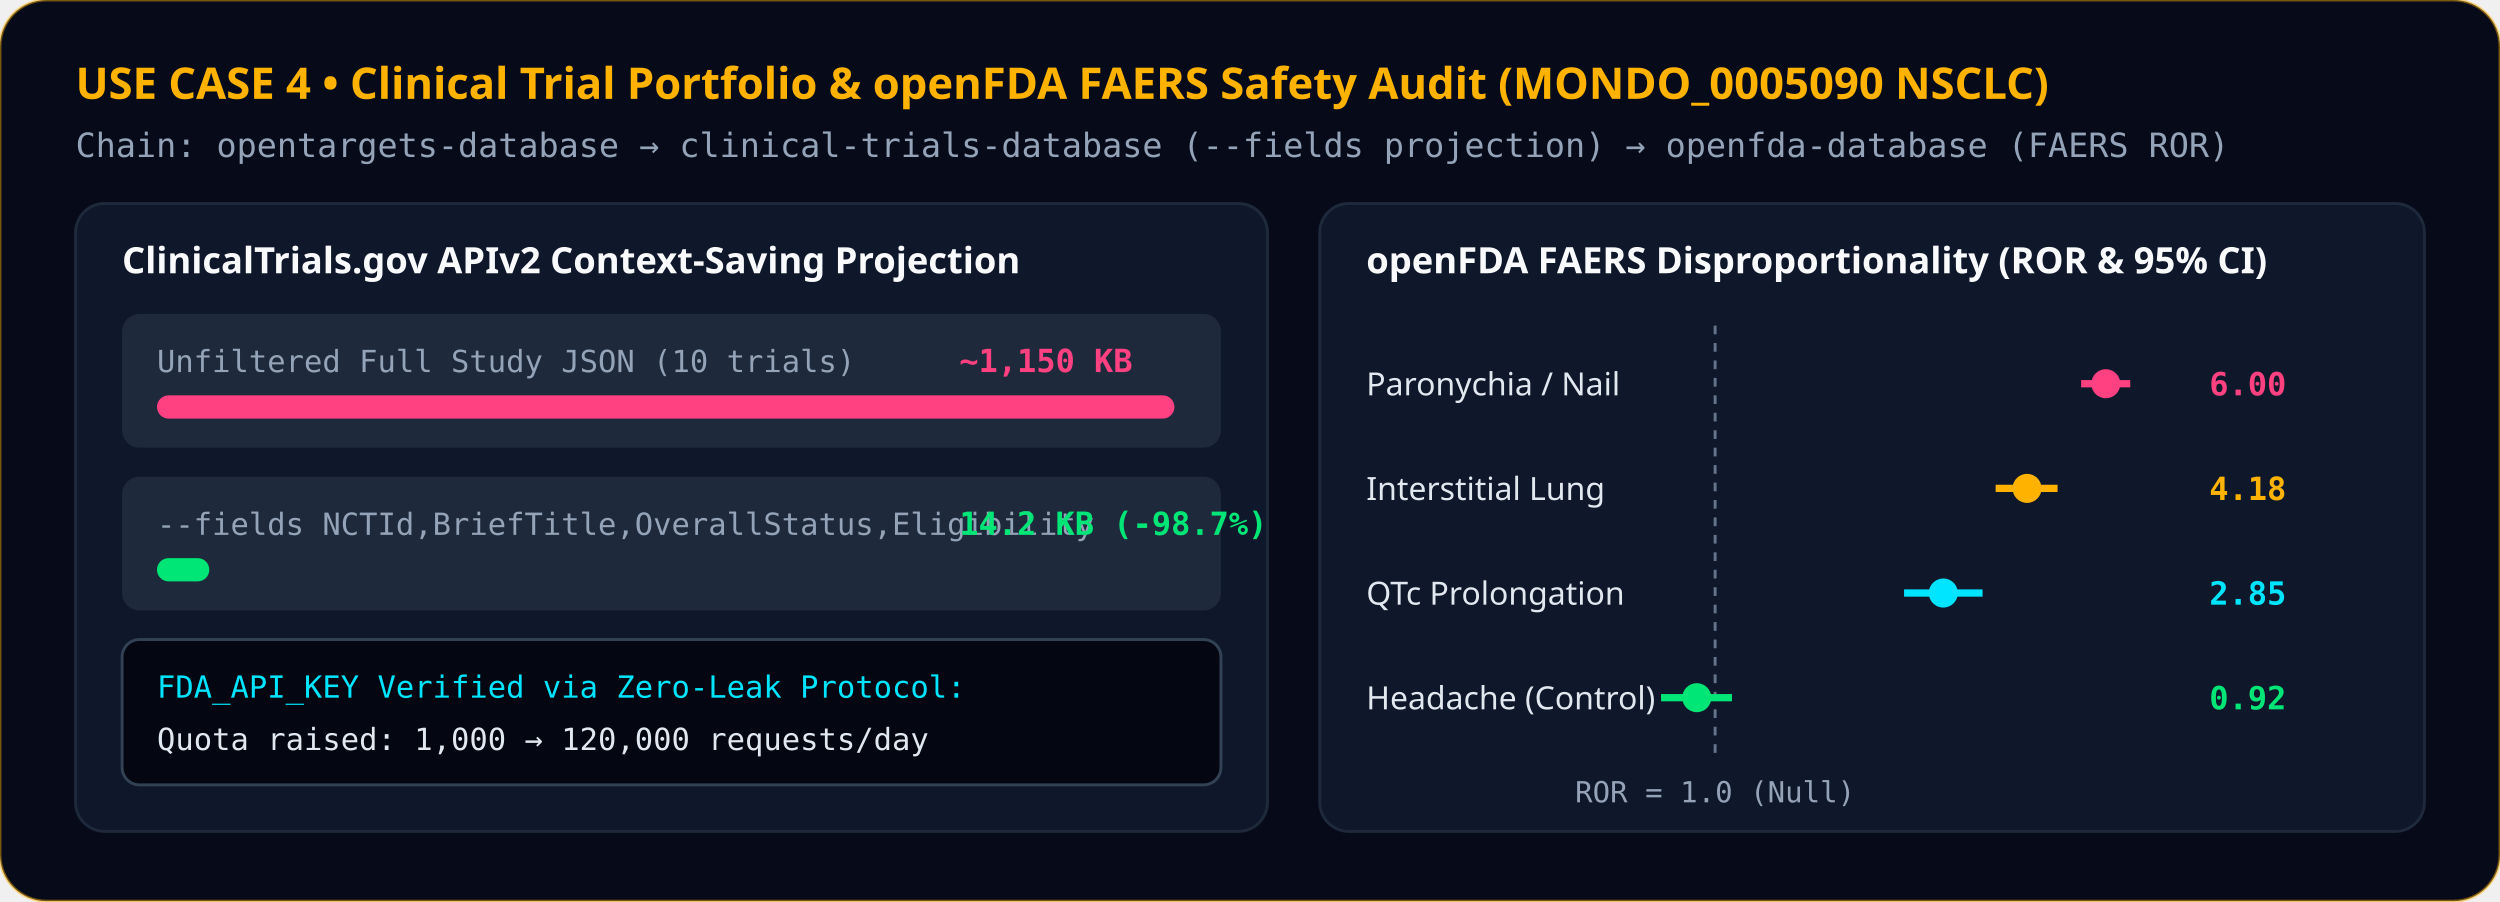
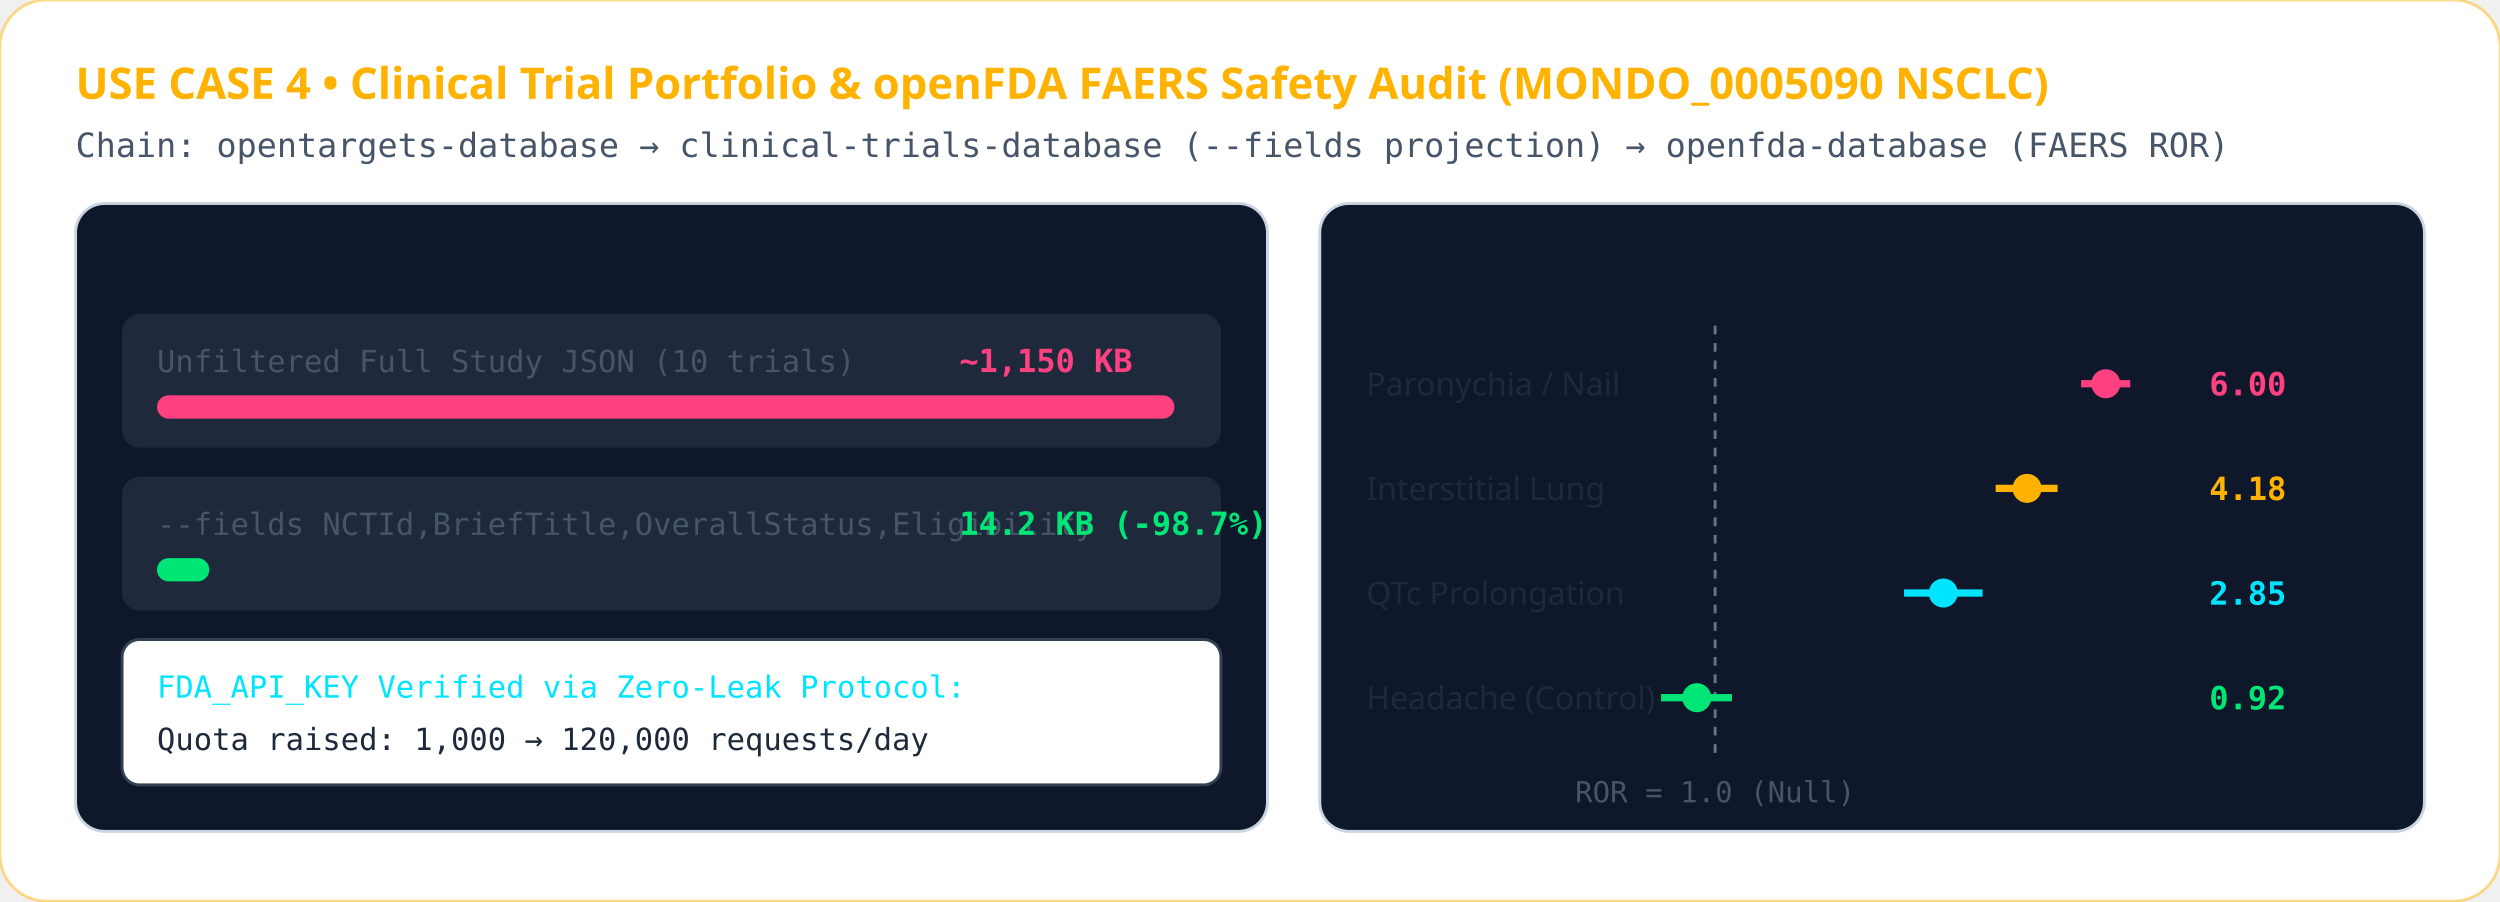
<svg xmlns="http://www.w3.org/2000/svg" viewBox="0 0 860 310" width="860" height="310">
-   <rect width="860" height="310" rx="16" fill="#070B19" stroke="#FFB300" stroke-opacity="0.45" />
+   <rect width="860" height="310" rx="16" fill="#FFFFFF" stroke="#FFB300" stroke-opacity="0.45" />
  <text x="26" y="34" fill="#FFB300" font-family="sans-serif" font-size="15" font-weight="bold">USE CASE 4 • Clinical Trial Portfolio &amp; openFDA FAERS Safety Audit (MONDO_0005090 NSCLC)</text>
-   <text x="26" y="54" fill="#94A3B8" font-family="monospace" font-size="11.5">Chain: opentargets-database → clinical-trials-database (--fields projection) → openfda-database (FAERS ROR)</text>
-   <rect x="26" y="70" width="410" height="216" rx="10" fill="#0F172A" stroke="#1E293B" />
-   <text x="42" y="94" fill="#F8FAFC" font-family="sans-serif" font-size="12.5" font-weight="bold">ClinicalTrials.gov APIv2 Context-Saving Projection</text>
+   <text x="26" y="54" fill="#475569" font-family="monospace" font-size="11.5">Chain: opentargets-database → clinical-trials-database (--fields projection) → openfda-database (FAERS ROR)</text>
+   <rect x="26" y="70" width="410" height="216" rx="10" fill="#0F172A" stroke="#CBD5E1" />
+   <text x="42" y="94" fill="#0F172A" font-family="sans-serif" font-size="12.5" font-weight="bold">ClinicalTrials.gov APIv2 Context-Saving Projection</text>
  <rect x="42" y="108" width="378" height="46" rx="6" fill="#1E293B" />
-   <text x="54" y="128" fill="#94A3B8" font-family="monospace" font-size="10.5">Unfiltered Full Study JSON (10 trials)</text>
+   <text x="54" y="128" fill="#475569" font-family="monospace" font-size="10.5">Unfiltered Full Study JSON (10 trials)</text>
  <text x="330" y="128" fill="#FF4081" font-family="monospace" font-size="11" font-weight="bold">~1,150 KB</text>
  <rect x="54" y="136" width="350" height="8" rx="4" fill="#FF4081" />
  <rect x="42" y="164" width="378" height="46" rx="6" fill="#1E293B" />
-   <text x="54" y="184" fill="#94A3B8" font-family="monospace" font-size="10.5">--fields NCTId,BriefTitle,OverallStatus,Eligibility</text>
+   <text x="54" y="184" fill="#475569" font-family="monospace" font-size="10.5">--fields NCTId,BriefTitle,OverallStatus,Eligibility</text>
  <text x="330" y="184" fill="#00E676" font-family="monospace" font-size="11" font-weight="bold">14.2 KB (-98.7%)</text>
  <rect x="54" y="192" width="18" height="8" rx="4" fill="#00E676" />
-   <rect x="42" y="220" width="378" height="50" rx="6" fill="#040711" stroke="#334155" />
+   <rect x="42" y="220" width="378" height="50" rx="6" fill="#FFFFFF" stroke="#334155" />
  <text x="54" y="240" fill="#00E5FF" font-family="monospace" font-size="10.5">FDA_API_KEY Verified via Zero-Leak Protocol:</text>
-   <text x="54" y="258" fill="#E2E8F0" font-family="monospace" font-size="10.5">Quota raised: 1,000 → 120,000 requests/day</text>
-   <rect x="454" y="70" width="380" height="216" rx="10" fill="#0F172A" stroke="#1E293B" />
-   <text x="470" y="94" fill="#F8FAFC" font-family="sans-serif" font-size="12.5" font-weight="bold">openFDA FAERS Disproportionality (ROR &amp; 95% CI)</text>
+   <text x="54" y="258" fill="#1E293B" font-family="monospace" font-size="10.5">Quota raised: 1,000 → 120,000 requests/day</text>
+   <rect x="454" y="70" width="380" height="216" rx="10" fill="#0F172A" stroke="#CBD5E1" />
+   <text x="470" y="94" fill="#0F172A" font-family="sans-serif" font-size="12.5" font-weight="bold">openFDA FAERS Disproportionality (ROR &amp; 95% CI)</text>
  <line x1="590" y1="112" x2="590" y2="262" stroke="#64748B" stroke-dasharray="3,3" />
-   <text x="590" y="276" fill="#94A3B8" font-family="monospace" font-size="10" text-anchor="middle">ROR = 1.0 (Null)</text>
-   <text x="470" y="136" fill="#E2E8F0" font-family="sans-serif" font-size="11">Paronychia / Nail</text>
+   <text x="590" y="276" fill="#475569" font-family="monospace" font-size="10" text-anchor="middle">ROR = 1.0 (Null)</text>
+   <text x="470" y="136" fill="#1E293B" font-family="sans-serif" font-size="11">Paronychia / Nail</text>
  <line x1="715.9" y1="132" x2="732.8" y2="132" stroke="#FF4081" stroke-width="2.5" />
  <circle cx="724.4" cy="132" r="5" fill="#FF4081" />
  <text x="760" y="136" fill="#FF4081" font-family="monospace" font-size="11" font-weight="bold">6.00</text>
-   <text x="470" y="172" fill="#E2E8F0" font-family="sans-serif" font-size="11">Interstitial Lung</text>
+   <text x="470" y="172" fill="#1E293B" font-family="sans-serif" font-size="11">Interstitial Lung</text>
  <line x1="686.5" y1="168" x2="707.8" y2="168" stroke="#FFB300" stroke-width="2.5" />
  <circle cx="697.3" cy="168" r="5" fill="#FFB300" />
  <text x="760" y="172" fill="#FFB300" font-family="monospace" font-size="11" font-weight="bold">4.18</text>
-   <text x="470" y="208" fill="#E2E8F0" font-family="sans-serif" font-size="11">QTc Prolongation</text>
+   <text x="470" y="208" fill="#1E293B" font-family="sans-serif" font-size="11">QTc Prolongation</text>
  <line x1="655.0" y1="204" x2="682.0" y2="204" stroke="#00E5FF" stroke-width="2.5" />
  <circle cx="668.5" cy="204" r="5" fill="#00E5FF" />
  <text x="760" y="208" fill="#00E5FF" font-family="monospace" font-size="11" font-weight="bold">2.85</text>
-   <text x="470" y="244" fill="#E2E8F0" font-family="sans-serif" font-size="11">Headache (Control)</text>
+   <text x="470" y="244" fill="#1E293B" font-family="sans-serif" font-size="11">Headache (Control)</text>
  <line x1="571.4" y1="240" x2="595.8" y2="240" stroke="#00E676" stroke-width="2.5" />
  <circle cx="583.7" cy="240" r="5" fill="#00E676" />
  <text x="760" y="244" fill="#00E676" font-family="monospace" font-size="11" font-weight="bold">0.92</text>
</svg>
